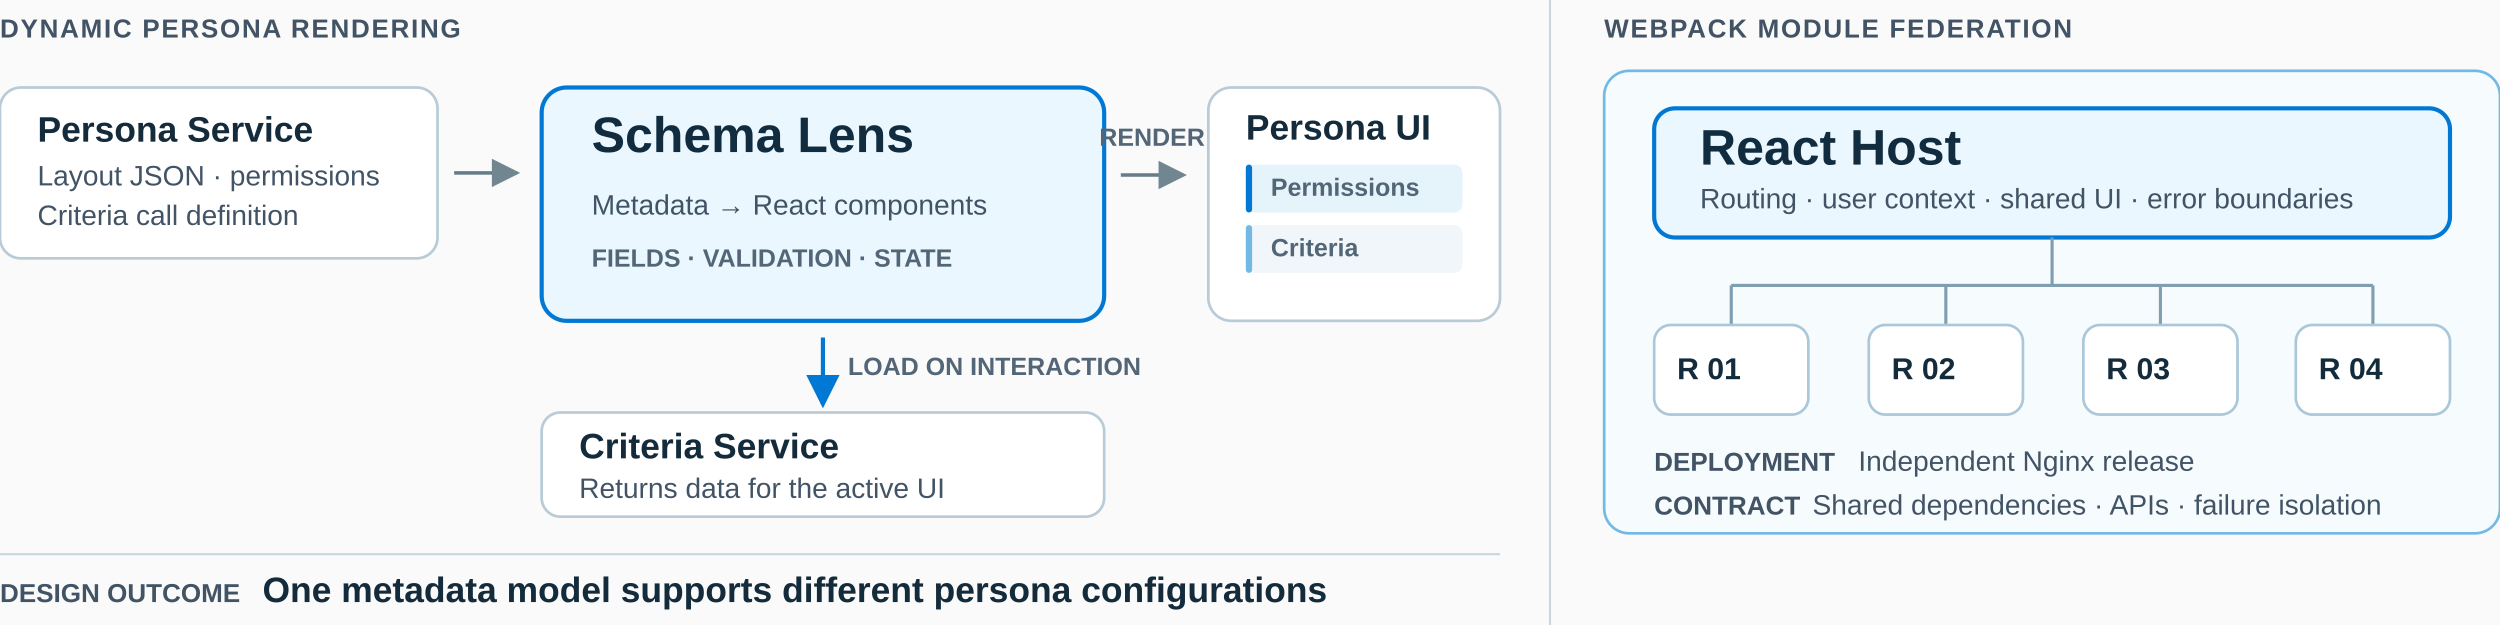
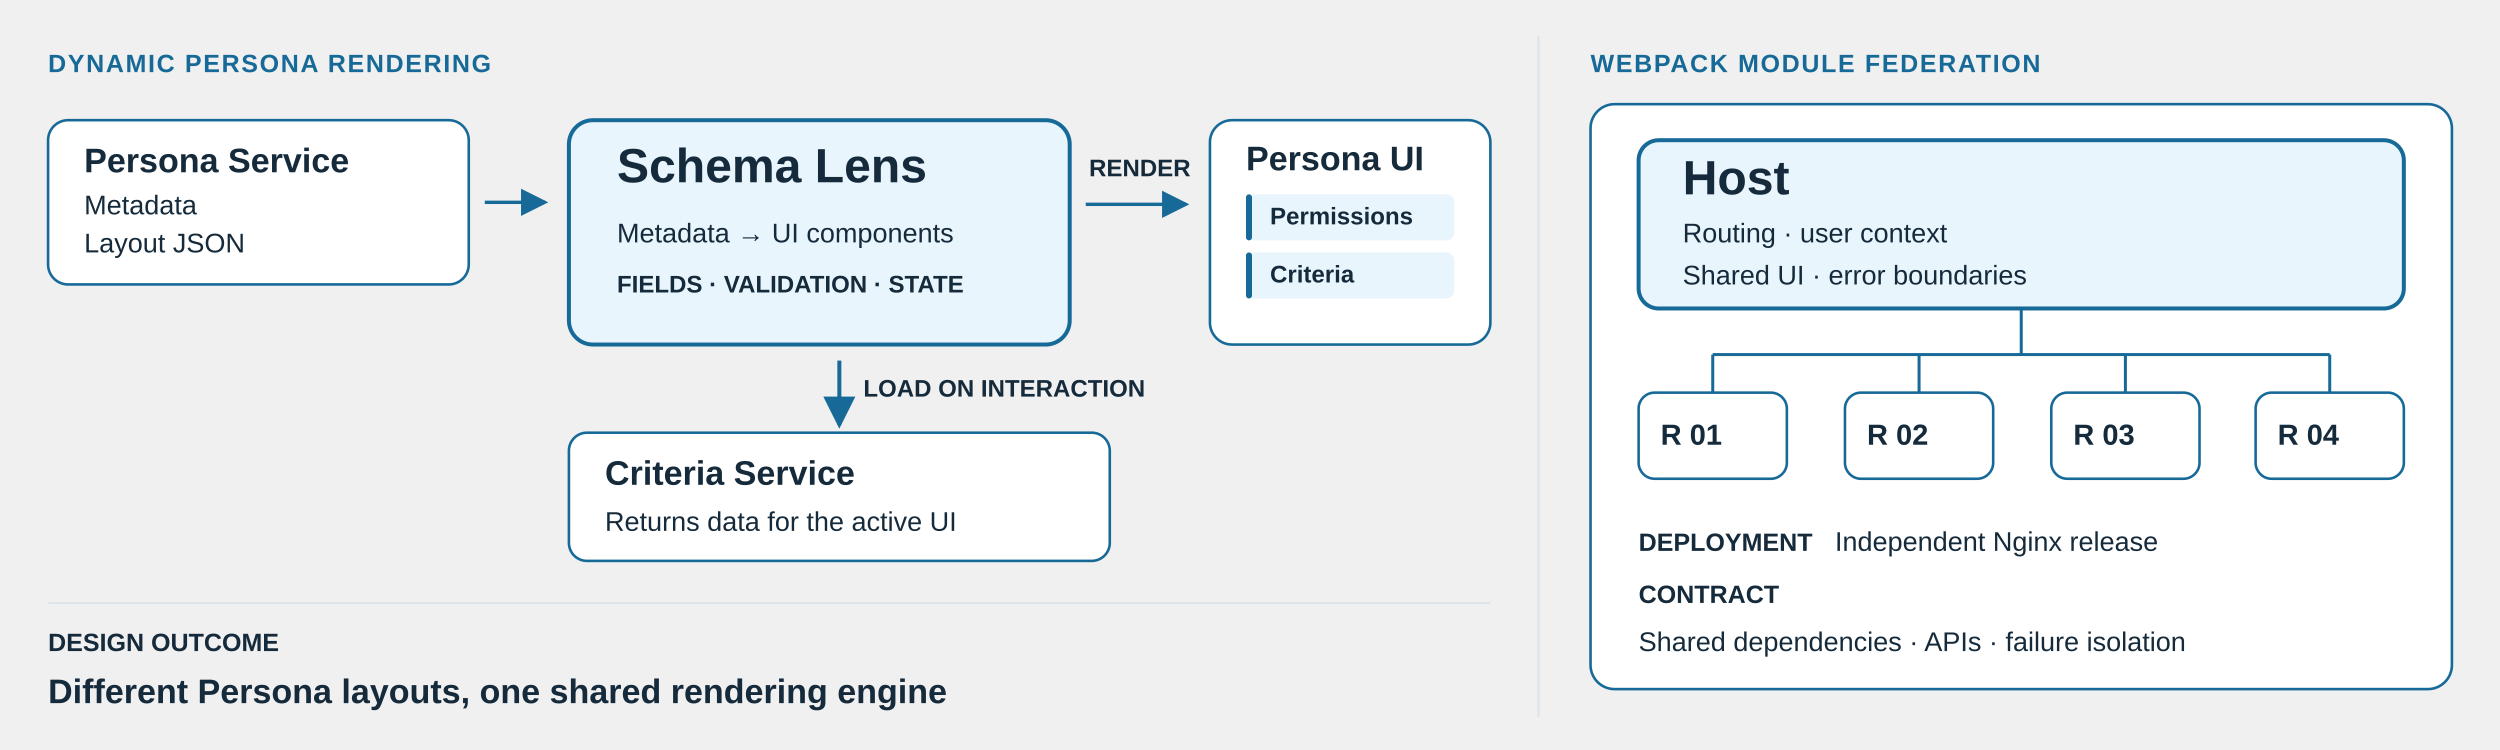
- <svg xmlns="http://www.w3.org/2000/svg" width="1200" height="300" viewBox="0 0 1200 300" role="img" aria-labelledby="title desc">
+ <svg xmlns="http://www.w3.org/2000/svg" width="1248" height="374" viewBox="-24 -18 1248 374" role="img" aria-labelledby="title desc">
  <defs>
    <marker id="arrow" markerWidth="8" markerHeight="8" refX="7" refY="4" orient="auto">
-       <path d="M0 0L8 4L0 8Z" fill="#718691" />
+       <path d="M0 0L8 4L0 8Z" fill="#176a98" />
    </marker>
    <marker id="blueArrow" markerWidth="8" markerHeight="8" refX="7" refY="4" orient="auto">
-       <path d="M0 0L8 4L0 8Z" fill="#0078d4" />
+       <path d="M0 0L8 4L0 8Z" fill="#176a98" />
    </marker>
    <style>
-       .eyebrow{font:700 12.5px Arial,sans-serif;letter-spacing:.065em;fill:#415365}.title{font:700 17px Arial,sans-serif;fill:#142b3b}.hero{font:700 24px Arial,sans-serif;fill:#102c3e}.sub{font:400 13.5px Arial,sans-serif;fill:#415365}.small{font:600 12px Arial,sans-serif;fill:#526678}.node{fill:#fff;stroke:#b8cbd7;stroke-width:1.3}.focus{fill:#eaf7ff;stroke:#0078d4;stroke-width:2}.zone{fill:#f6fbfe;stroke:#73b9e5;stroke-width:1.3}.line{stroke:#667c89;stroke-width:1.7;fill:none;marker-end:url(#arrow)}.blueLine{stroke:#0078d4;stroke-width:2;fill:none;marker-end:url(#blueArrow)}.icon{fill:none;stroke:#0078d4;stroke-width:1.9;stroke-linecap:round;stroke-linejoin:round}.remote{fill:#fff;stroke:#aac8da;stroke-width:1.3}.remoteTitle{font:700 14.5px Arial,sans-serif;fill:#142b3b}.footer{font:700 12.5px Arial,sans-serif;fill:#415365}
+       .eyebrow{font:700 12.5px Arial,sans-serif;letter-spacing:.065em;fill:#176a98}.title{font:700 17px Arial,sans-serif;fill:#152a3b}.hero{font:700 24px Arial,sans-serif;fill:#152a3b}.sub{font:400 13.5px Arial,sans-serif;fill:#152a3b}.small{font:600 12px Arial,sans-serif;fill:#152a3b}.node{fill:#fff;stroke:#176a98;stroke-width:1.3}.focus{fill:#e9f5fd;stroke:#176a98;stroke-width:2}.zone{fill:#ffffff;stroke:#176a98;stroke-width:1.3}.line{stroke:#176a98;stroke-width:1.7;fill:none;marker-end:url(#arrow)}.blueLine{stroke:#176a98;stroke-width:2;fill:none;marker-end:url(#blueArrow)}.icon{fill:none;stroke:#176a98;stroke-width:1.9;stroke-linecap:round;stroke-linejoin:round}.remote{fill:#fff;stroke:#176a98;stroke-width:1.3}.remoteTitle{font:700 14.5px Arial,sans-serif;fill:#152a3b}.footer{font:700 12.5px Arial,sans-serif;fill:#152a3b}
    </style>
  </defs>
-   <rect width="1200" height="300" fill="#fafafa" />
  <text class="eyebrow" x="0" y="18">DYNAMIC PERSONA RENDERING</text>
  <rect class="node" x="0" y="42" width="210" height="82" rx="10" />
  <text class="title" x="18" y="68">Persona Service</text>
-   <text class="sub" x="18" y="89">Layout JSON · permissions</text>
-   <text class="sub" x="18" y="108">Criteria call definition</text>
+   <text class="sub" x="18" y="89">Metadata</text>
+   <text class="sub" x="18" y="108">Layout JSON</text>
  <path class="line" d="M218 83H248" />
-   <rect class="focus" x="260" y="42" width="270" height="112" rx="12" />
+   <rect class="focus" x="260" y="42" width="250" height="112" rx="12" />
  <text class="hero" x="284" y="73">Schema Lens</text>
-   <text class="sub" x="284" y="103">Metadata → React components</text>
+   <text class="sub" x="284" y="103">Metadata → UI components</text>
  <text class="small" x="284" y="128">FIELDS · VALIDATION · STATE</text>
-   <text class="small" x="553" y="70" text-anchor="middle">RENDER</text>
-   <path class="line" d="M538 84H568" />
+   <text class="small" x="545" y="70" text-anchor="middle">RENDER</text>
+   <path class="line" d="M518 84H568" />
  <rect class="node" x="580" y="42" width="140" height="112" rx="11" />
  <text class="title" x="598" y="67">Persona UI</text>
-   <rect x="598" y="79" width="104" height="23" rx="4" fill="#e5f3fb" />
-   <rect x="598" y="79" width="3" height="23" rx="1.5" fill="#0078d4" />
+   <rect x="598" y="79" width="104" height="23" rx="4" fill="#e9f5fd" />
+   <rect x="598" y="79" width="3" height="23" rx="1.5" fill="#176a98" />
  <text class="small" x="610" y="94">Permissions</text>
-   <rect x="598" y="108" width="104" height="23" rx="4" fill="#f0f6f9" />
-   <rect x="598" y="108" width="3" height="23" rx="1.5" fill="#73b9e5" />
+   <rect x="598" y="108" width="104" height="23" rx="4" fill="#e9f5fd" />
+   <rect x="598" y="108" width="3" height="23" rx="1.5" fill="#176a98" />
  <text class="small" x="610" y="123">Criteria</text>
  <path class="blueLine" d="M395 162V194" />
  <text class="small" x="407" y="180">LOAD ON INTERACTION</text>
-   <rect class="node" x="260" y="198" width="270" height="50" rx="9" />
-   <text class="title" x="278" y="220">Criteria Service</text>
-   <text class="sub" x="278" y="239">Returns data for the active UI</text>
-   <line x1="0" y1="266" x2="720" y2="266" stroke="#c7d6df" />
-   <text class="footer" x="0" y="289">DESIGN OUTCOME</text>
-   <text class="title" x="126" y="289">One metadata model supports different persona configurations</text>
-   <line x1="744" y1="0" x2="744" y2="300" stroke="#c7d6df" />
+   <rect class="node" x="260" y="198" width="270" height="64" rx="9" />
+   <text class="title" x="278" y="224">Criteria Service</text>
+   <text class="sub" x="278" y="247">Returns data for the active UI</text>
+   <line x1="0" y1="283" x2="720" y2="283" stroke="#dce3e9" />
+   <text class="footer" x="0" y="307">DESIGN OUTCOME</text>
+   <text class="title" x="0" y="333">Different Persona layouts, one shared rendering engine</text>
+   <line x1="744" y1="0" x2="744" y2="340" stroke="#dce3e9" />
  <text class="eyebrow" x="770" y="18">WEBPACK MODULE FEDERATION</text>
-   <rect class="zone" x="770" y="34" width="430" height="222" rx="12" />
-   <rect class="focus" x="794" y="52" width="382" height="62" rx="10" />
-   <text class="hero" x="816" y="79">React Host</text>
-   <text class="sub" x="816" y="100">Routing · user context · shared UI · error boundaries</text>
-   <path d="M985 114V137M831 137H1139M831 137V156M934 137V156M1037 137V156M1139 137V156" stroke="#7f9eaf" stroke-width="1.5" fill="none" />
-   <rect class="remote" x="794" y="156" width="74" height="43" rx="8" />
-   <text class="remoteTitle" x="805" y="182">R 01</text>
-   <rect class="remote" x="897" y="156" width="74" height="43" rx="8" />
-   <text class="remoteTitle" x="908" y="182">R 02</text>
-   <rect class="remote" x="1000" y="156" width="74" height="43" rx="8" />
-   <text class="remoteTitle" x="1011" y="182">R 03</text>
-   <rect class="remote" x="1102" y="156" width="74" height="43" rx="8" />
-   <text class="remoteTitle" x="1113" y="182">R 04</text>
-   <text class="footer" x="794" y="226">DEPLOYMENT</text>
-   <text class="sub" x="892" y="226">Independent Nginx release</text>
-   <text class="footer" x="794" y="247">CONTRACT</text>
-   <text class="sub" x="870" y="247">Shared dependencies · APIs · failure isolation</text>
+   <rect class="zone" x="770" y="34" width="430" height="292" rx="12" />
+   <rect class="focus" x="794" y="52" width="382" height="84" rx="10" />
+   <text class="hero" x="816" y="79">Host</text>
+   <text class="sub" x="816" y="103">Routing · user context</text>
+   <text class="sub" x="816" y="124">Shared UI · error boundaries</text>
+   <path d="M985 136V159M831 159H1139M831 159V178M934 159V178M1037 159V178M1139 159V178" stroke="#176a98" stroke-width="1.5" fill="none" />
+   <rect class="remote" x="794" y="178" width="74" height="43" rx="8" />
+   <text class="remoteTitle" x="805" y="204">R 01</text>
+   <rect class="remote" x="897" y="178" width="74" height="43" rx="8" />
+   <text class="remoteTitle" x="908" y="204">R 02</text>
+   <rect class="remote" x="1000" y="178" width="74" height="43" rx="8" />
+   <text class="remoteTitle" x="1011" y="204">R 03</text>
+   <rect class="remote" x="1102" y="178" width="74" height="43" rx="8" />
+   <text class="remoteTitle" x="1113" y="204">R 04</text>
+   <text class="footer" x="794" y="257">DEPLOYMENT</text>
+   <text class="sub" x="892" y="257">Independent Nginx release</text>
+   <text class="footer" x="794" y="283">CONTRACT</text>
+   <text class="sub" x="794" y="307">Shared dependencies · APIs · failure isolation</text>
</svg>
